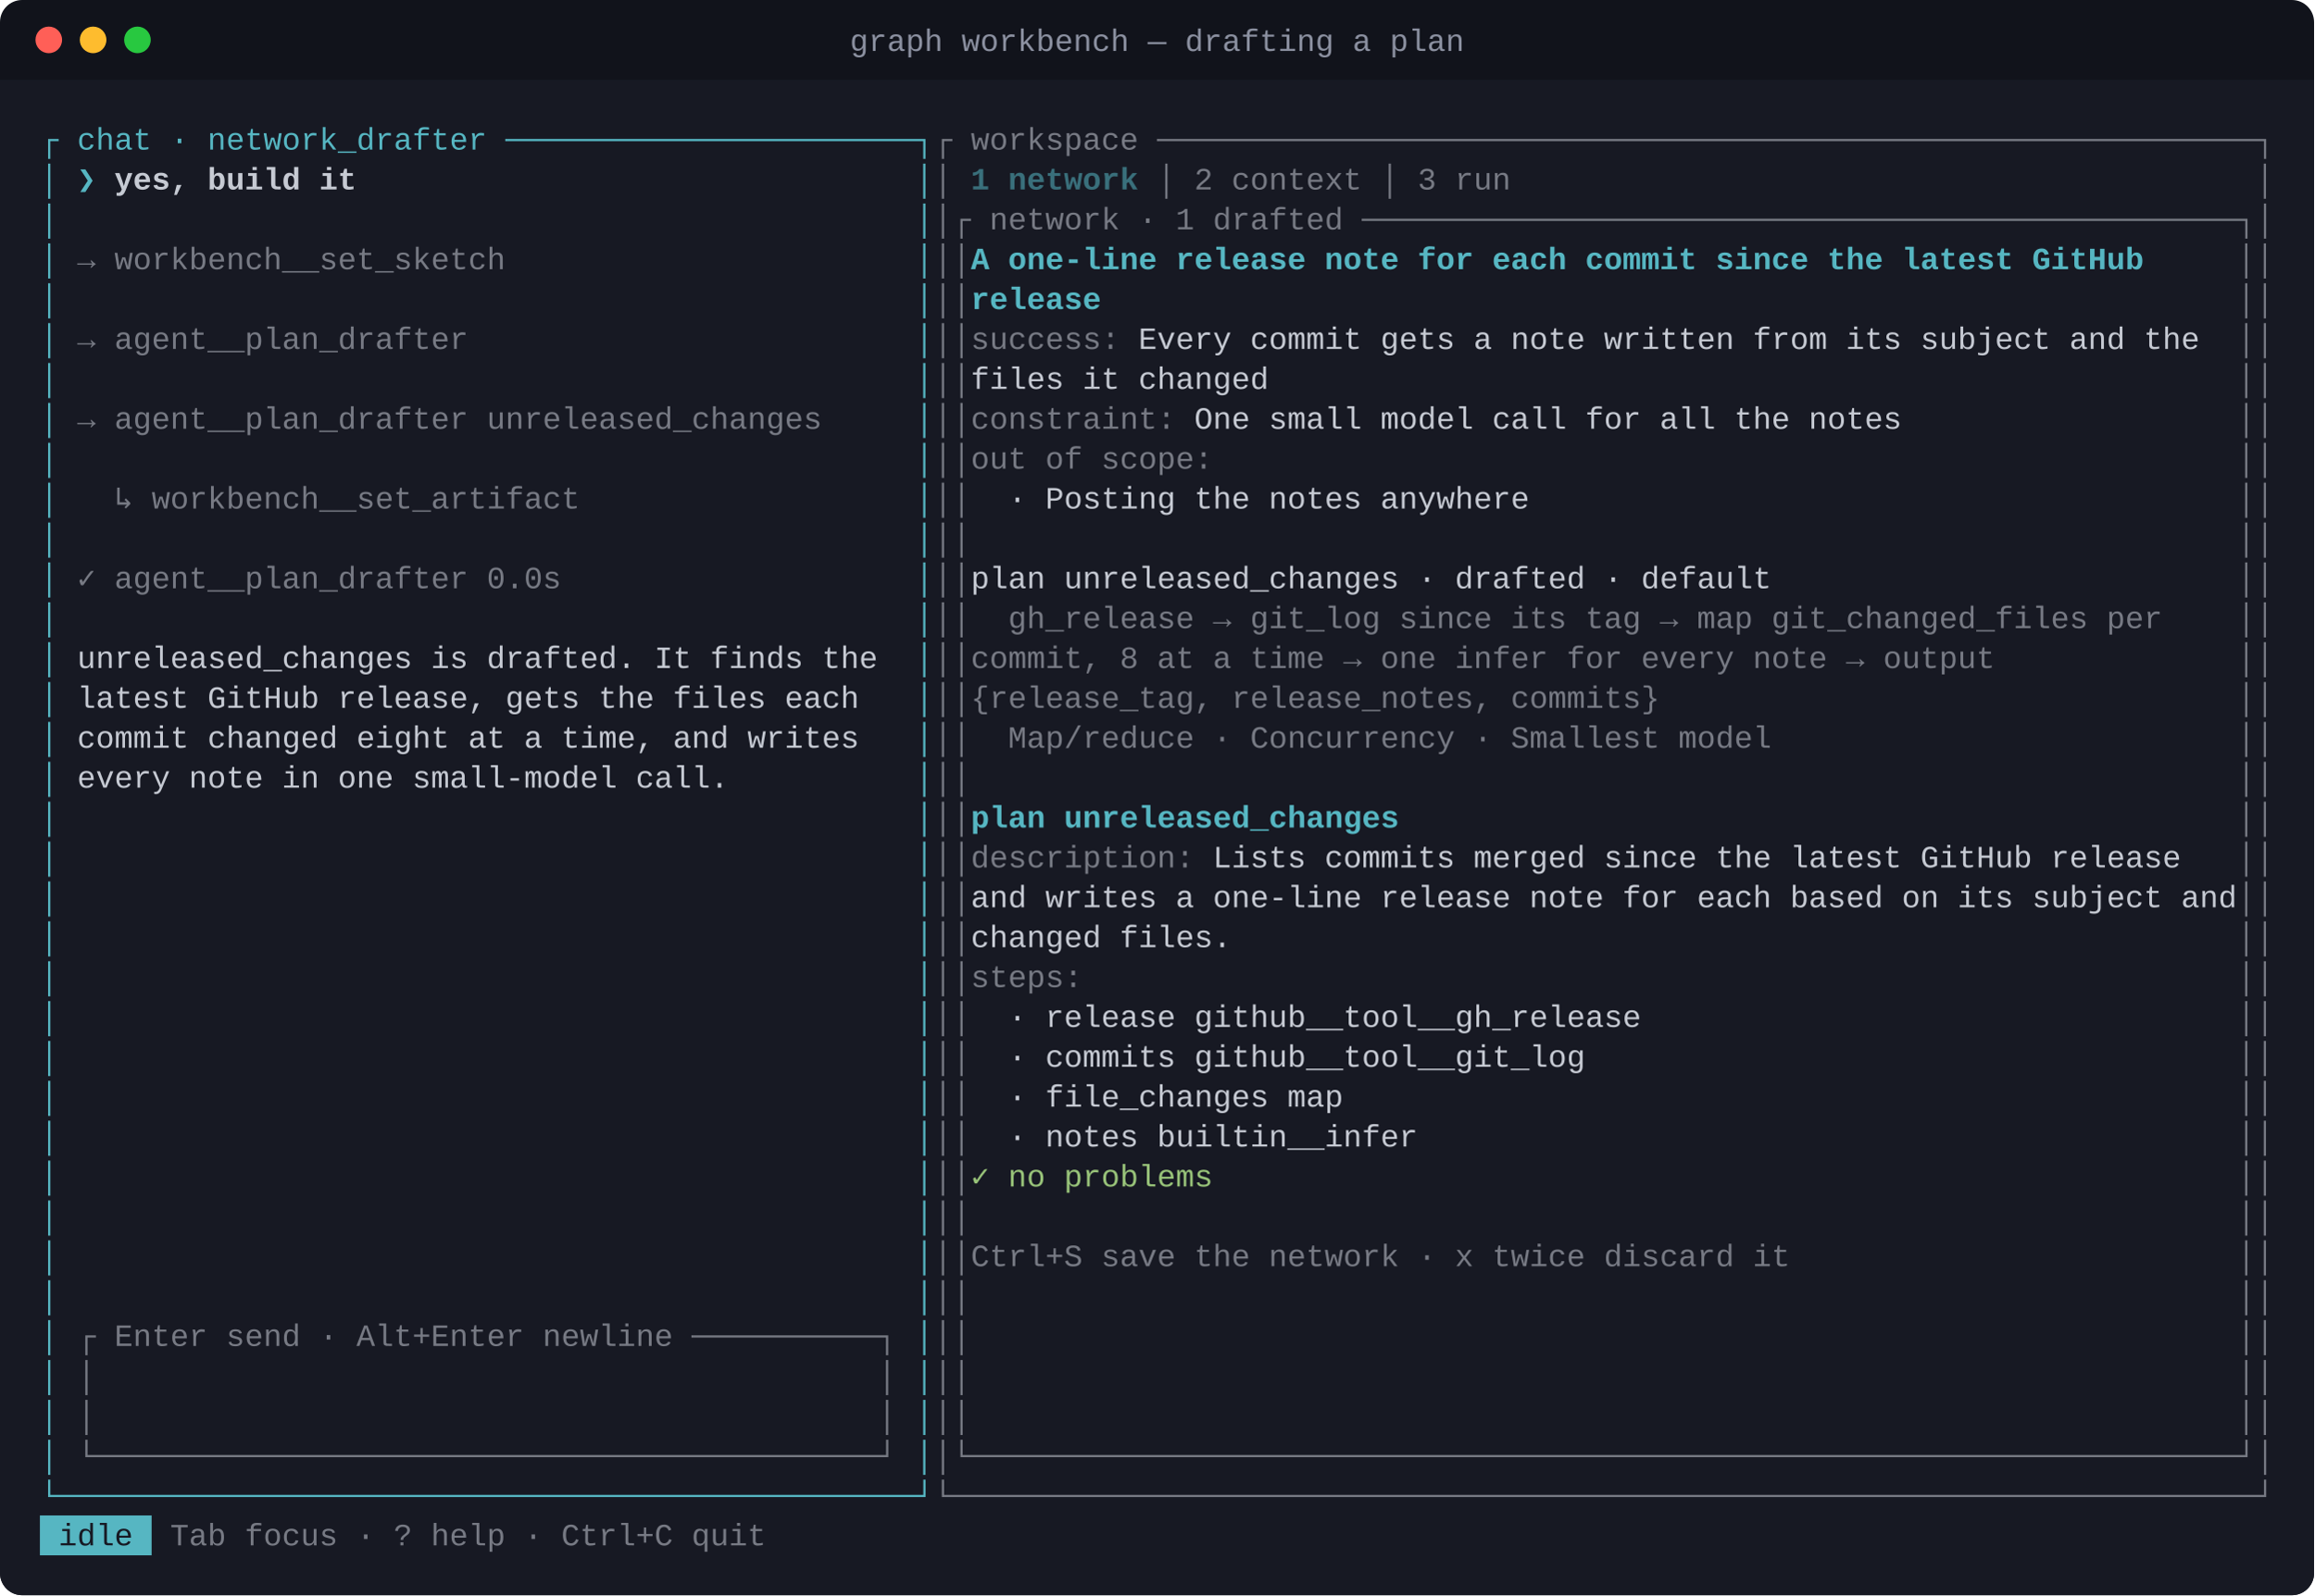
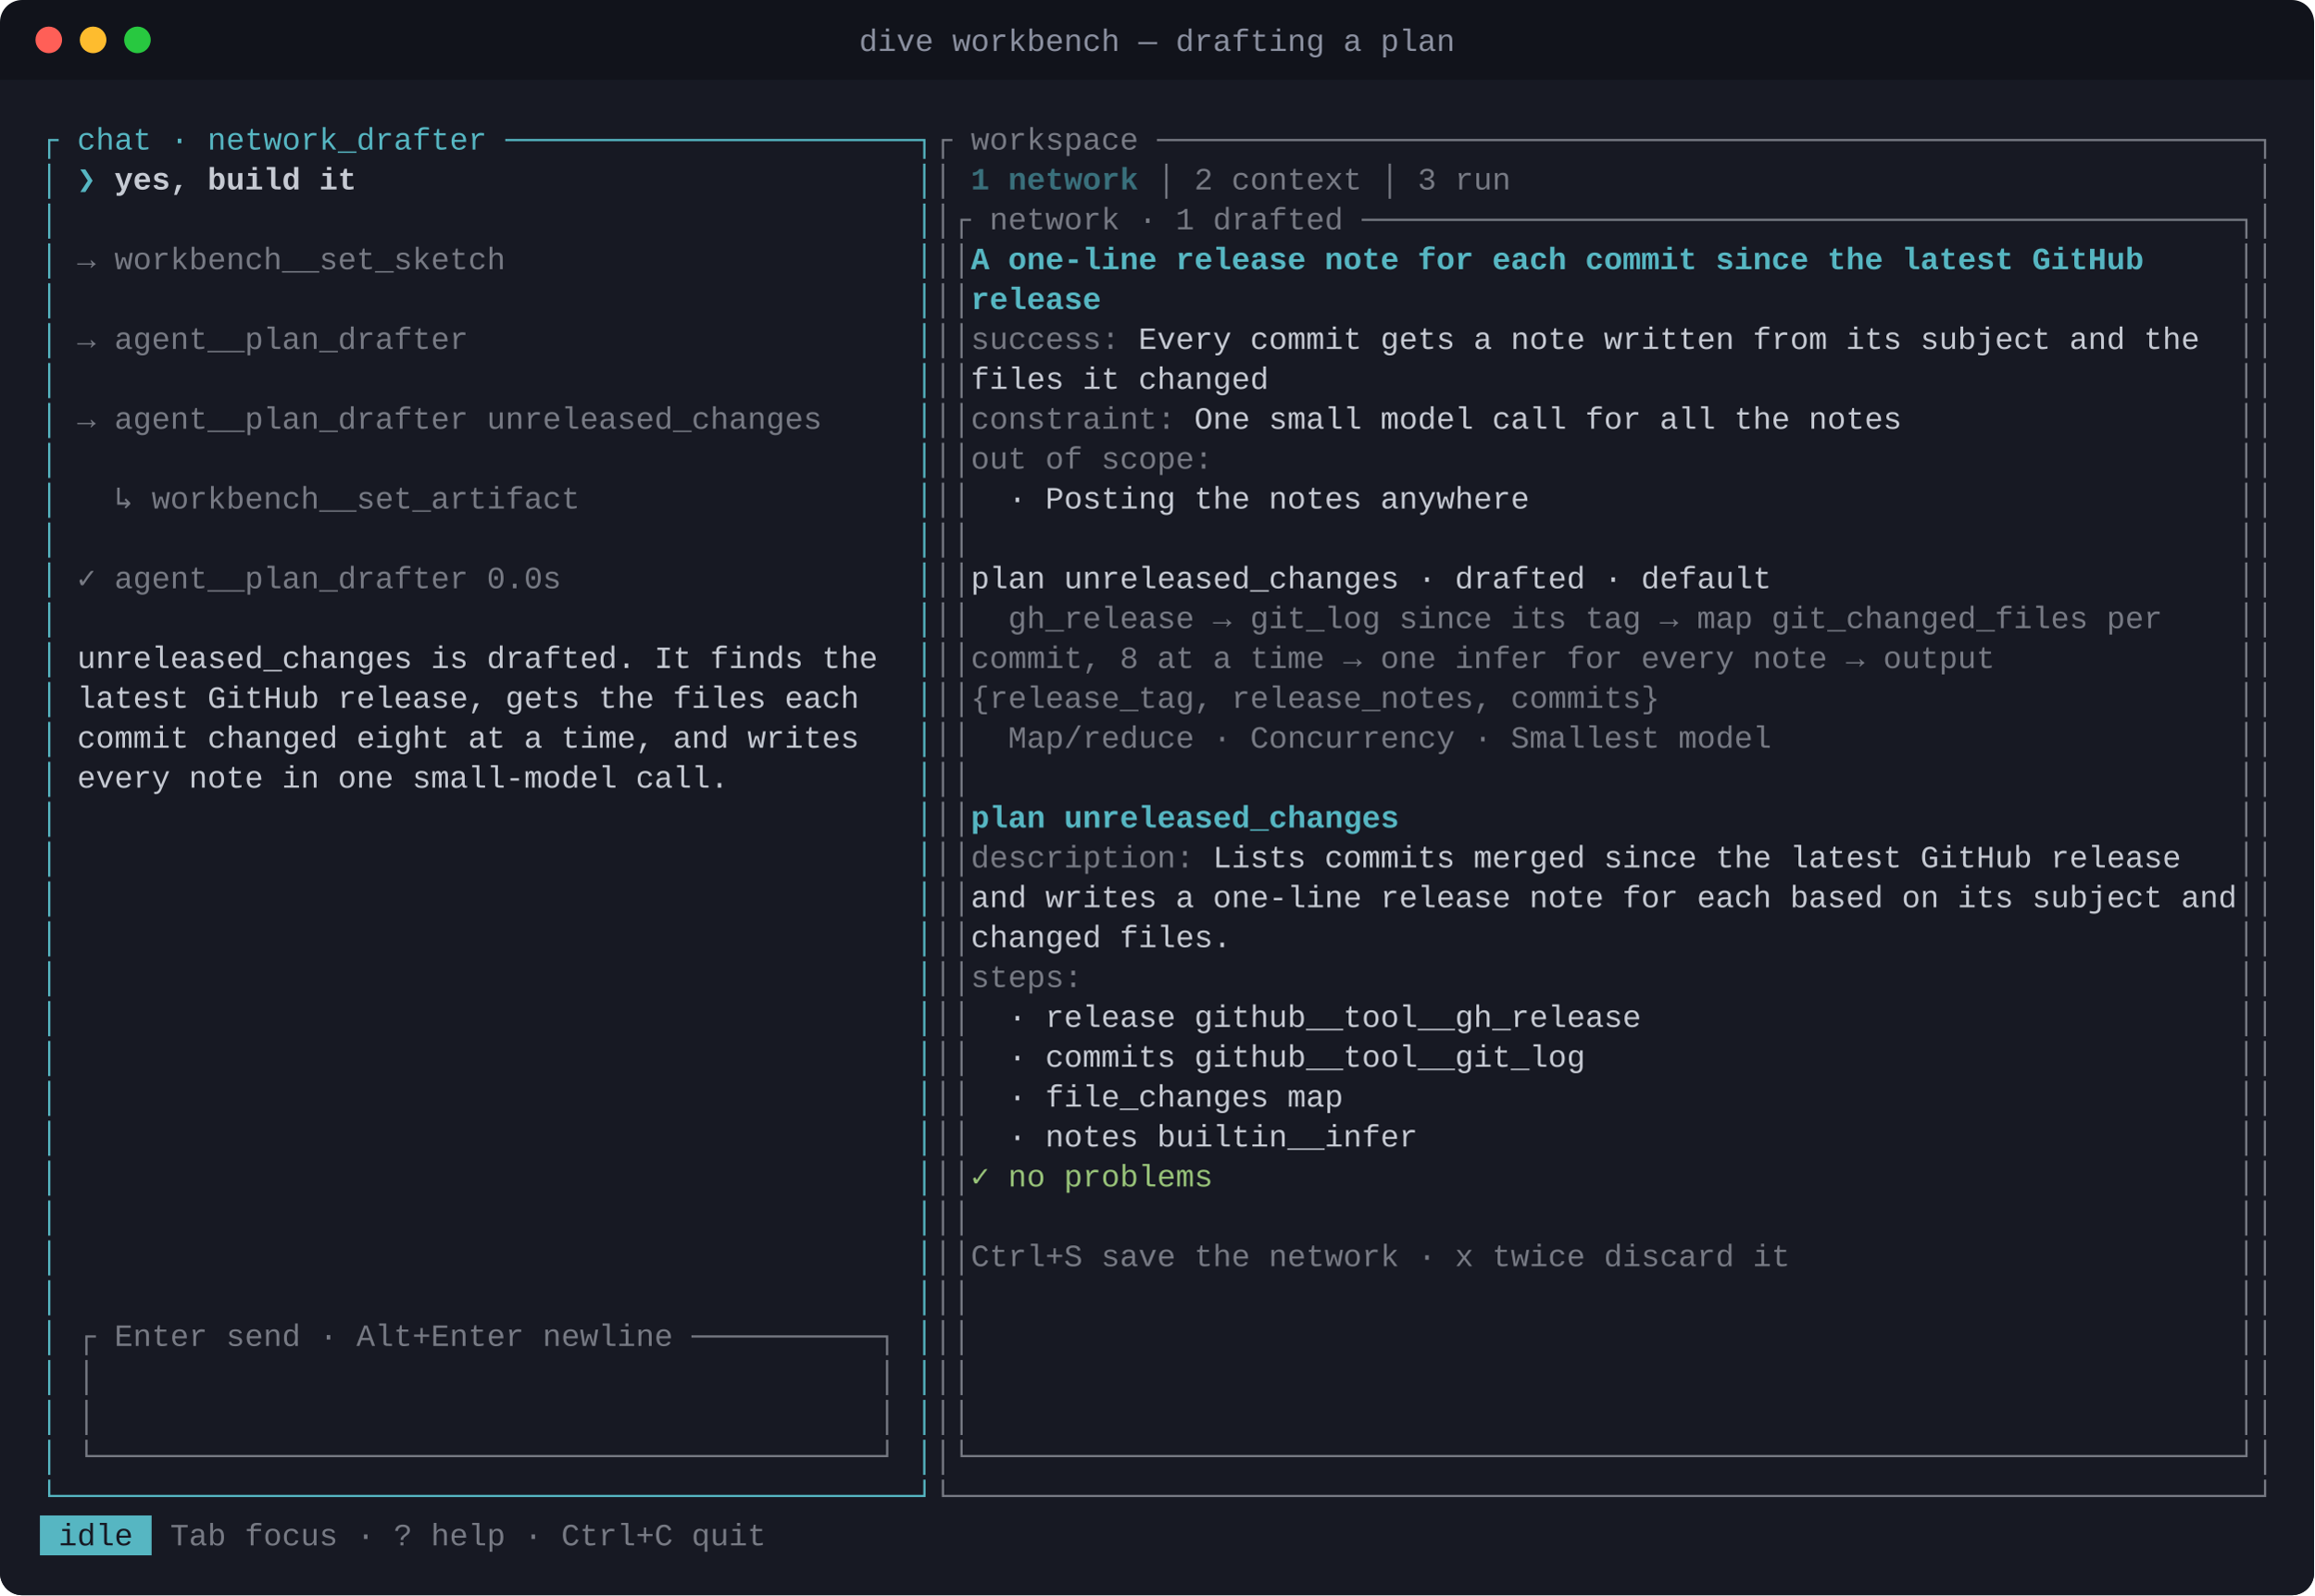
<svg xmlns="http://www.w3.org/2000/svg" width="1044" height="720" viewBox="0 0 1044 720" xml:space="preserve" font-family="ui-monospace, SFMono-Regular, Menlo, Consolas, 'Liberation Mono', monospace" font-size="14px">
  <rect width="1044" height="720" rx="10" fill="#11131b" />
  <rect y="36" width="1044" height="674" fill="#171923" />
  <rect y="700" width="1044" height="20" rx="10" fill="#171923" />
  <circle cx="22" cy="18" r="6" fill="#ff5f57" />
  <circle cx="42" cy="18" r="6" fill="#febc2e" />
  <circle cx="62" cy="18" r="6" fill="#28c840" />
-   <text x="522" y="23" fill="#8b90a0" text-anchor="middle">graph workbench — drafting a plan</text>
+   <text x="522" y="23" fill="#8b90a0" text-anchor="middle">dive workbench — drafting a plan</text>
  <rect x="18.0" y="684.0" width="50.4" height="18" fill="#56b6c2" />
  <text x="18.0" y="67.5" textLength="8.4" lengthAdjust="spacingAndGlyphs" fill="#56b6c2">┌</text>
  <text x="34.8" y="67.5" textLength="33.6" lengthAdjust="spacingAndGlyphs" fill="#56b6c2">chat</text>
  <text x="76.8" y="67.5" textLength="8.4" lengthAdjust="spacingAndGlyphs" fill="#56b6c2">·</text>
  <text x="93.6" y="67.5" textLength="126.0" lengthAdjust="spacingAndGlyphs" fill="#56b6c2">network_drafter</text>
  <text x="228.0" y="67.5" textLength="193.2" lengthAdjust="spacingAndGlyphs" fill="#56b6c2">──────────────────────┐</text>
  <text x="421.2" y="67.5" textLength="8.4" lengthAdjust="spacingAndGlyphs" fill="#c6cad3" opacity="0.55">┌</text>
  <text x="438.0" y="67.5" textLength="75.6" lengthAdjust="spacingAndGlyphs" fill="#c6cad3" opacity="0.55">workspace</text>
  <text x="522.0" y="67.5" textLength="504.0" lengthAdjust="spacingAndGlyphs" fill="#c6cad3" opacity="0.55">───────────────────────────────────────────────────────────┐</text>
  <text x="18.0" y="85.5" textLength="8.4" lengthAdjust="spacingAndGlyphs" fill="#56b6c2">│</text>
  <text x="34.8" y="85.5" textLength="8.4" lengthAdjust="spacingAndGlyphs" fill="#56b6c2">❯</text>
  <text x="51.6" y="85.5" textLength="33.6" lengthAdjust="spacingAndGlyphs" fill="#c6cad3" font-weight="600">yes,</text>
  <text x="93.6" y="85.5" textLength="42.0" lengthAdjust="spacingAndGlyphs" fill="#c6cad3" font-weight="600">build</text>
  <text x="144.0" y="85.5" textLength="16.8" lengthAdjust="spacingAndGlyphs" fill="#c6cad3" font-weight="600">it</text>
  <text x="412.8" y="85.5" textLength="8.4" lengthAdjust="spacingAndGlyphs" fill="#56b6c2">│</text>
  <text x="421.2" y="85.5" textLength="8.4" lengthAdjust="spacingAndGlyphs" fill="#c6cad3" opacity="0.55">│</text>
  <text x="438.0" y="85.5" textLength="8.4" lengthAdjust="spacingAndGlyphs" fill="#56b6c2" font-weight="600" opacity="0.55">1</text>
  <text x="454.8" y="85.5" textLength="58.8" lengthAdjust="spacingAndGlyphs" fill="#56b6c2" font-weight="600" opacity="0.55">network</text>
  <text x="522.0" y="85.5" textLength="8.4" lengthAdjust="spacingAndGlyphs" fill="#c6cad3" opacity="0.55">│</text>
  <text x="538.8" y="85.5" textLength="8.4" lengthAdjust="spacingAndGlyphs" fill="#c6cad3" opacity="0.55">2</text>
  <text x="555.6" y="85.5" textLength="58.8" lengthAdjust="spacingAndGlyphs" fill="#c6cad3" opacity="0.55">context</text>
  <text x="622.8" y="85.5" textLength="8.4" lengthAdjust="spacingAndGlyphs" fill="#c6cad3" opacity="0.55">│</text>
  <text x="639.6" y="85.5" textLength="8.4" lengthAdjust="spacingAndGlyphs" fill="#c6cad3" opacity="0.55">3</text>
  <text x="656.4" y="85.5" textLength="25.2" lengthAdjust="spacingAndGlyphs" fill="#c6cad3" opacity="0.55">run</text>
  <text x="1017.6" y="85.5" textLength="8.4" lengthAdjust="spacingAndGlyphs" fill="#c6cad3" opacity="0.55">│</text>
  <text x="18.0" y="103.5" textLength="8.4" lengthAdjust="spacingAndGlyphs" fill="#56b6c2">│</text>
  <text x="412.8" y="103.5" textLength="8.4" lengthAdjust="spacingAndGlyphs" fill="#56b6c2">│</text>
  <text x="421.2" y="103.5" textLength="16.8" lengthAdjust="spacingAndGlyphs" fill="#c6cad3" opacity="0.55">│┌</text>
  <text x="446.4" y="103.5" textLength="58.8" lengthAdjust="spacingAndGlyphs" fill="#c6cad3" opacity="0.55">network</text>
  <text x="513.6" y="103.5" textLength="8.4" lengthAdjust="spacingAndGlyphs" fill="#c6cad3" opacity="0.55">·</text>
  <text x="530.4" y="103.5" textLength="8.4" lengthAdjust="spacingAndGlyphs" fill="#c6cad3" opacity="0.55">1</text>
  <text x="547.2" y="103.5" textLength="58.8" lengthAdjust="spacingAndGlyphs" fill="#c6cad3" opacity="0.55">drafted</text>
  <text x="614.4" y="103.5" textLength="411.6" lengthAdjust="spacingAndGlyphs" fill="#c6cad3" opacity="0.55">───────────────────────────────────────────────┐│</text>
  <text x="18.0" y="121.5" textLength="8.4" lengthAdjust="spacingAndGlyphs" fill="#56b6c2">│</text>
  <text x="34.8" y="121.5" textLength="8.4" lengthAdjust="spacingAndGlyphs" fill="#c6cad3" opacity="0.55">→</text>
  <text x="51.6" y="121.5" textLength="176.4" lengthAdjust="spacingAndGlyphs" fill="#c6cad3" opacity="0.55">workbench__set_sketch</text>
  <text x="412.8" y="121.5" textLength="8.4" lengthAdjust="spacingAndGlyphs" fill="#56b6c2">│</text>
  <text x="421.2" y="121.5" textLength="16.8" lengthAdjust="spacingAndGlyphs" fill="#c6cad3" opacity="0.55">││</text>
  <text x="438.0" y="121.5" textLength="8.4" lengthAdjust="spacingAndGlyphs" fill="#56b6c2" font-weight="600">A</text>
  <text x="454.8" y="121.5" textLength="67.2" lengthAdjust="spacingAndGlyphs" fill="#56b6c2" font-weight="600">one-line</text>
  <text x="530.4" y="121.5" textLength="58.8" lengthAdjust="spacingAndGlyphs" fill="#56b6c2" font-weight="600">release</text>
  <text x="597.6" y="121.5" textLength="33.6" lengthAdjust="spacingAndGlyphs" fill="#56b6c2" font-weight="600">note</text>
  <text x="639.6" y="121.5" textLength="25.2" lengthAdjust="spacingAndGlyphs" fill="#56b6c2" font-weight="600">for</text>
  <text x="673.2" y="121.5" textLength="33.6" lengthAdjust="spacingAndGlyphs" fill="#56b6c2" font-weight="600">each</text>
  <text x="715.2" y="121.5" textLength="50.4" lengthAdjust="spacingAndGlyphs" fill="#56b6c2" font-weight="600">commit</text>
  <text x="774.0" y="121.5" textLength="42.0" lengthAdjust="spacingAndGlyphs" fill="#56b6c2" font-weight="600">since</text>
  <text x="824.4" y="121.5" textLength="25.2" lengthAdjust="spacingAndGlyphs" fill="#56b6c2" font-weight="600">the</text>
  <text x="858.0" y="121.5" textLength="50.4" lengthAdjust="spacingAndGlyphs" fill="#56b6c2" font-weight="600">latest</text>
  <text x="916.8" y="121.5" textLength="50.4" lengthAdjust="spacingAndGlyphs" fill="#56b6c2" font-weight="600">GitHub</text>
  <text x="1009.2" y="121.5" textLength="16.8" lengthAdjust="spacingAndGlyphs" fill="#c6cad3" opacity="0.55">││</text>
  <text x="18.0" y="139.5" textLength="8.4" lengthAdjust="spacingAndGlyphs" fill="#56b6c2">│</text>
  <text x="412.8" y="139.5" textLength="8.4" lengthAdjust="spacingAndGlyphs" fill="#56b6c2">│</text>
  <text x="421.2" y="139.5" textLength="16.8" lengthAdjust="spacingAndGlyphs" fill="#c6cad3" opacity="0.55">││</text>
  <text x="438.0" y="139.5" textLength="58.8" lengthAdjust="spacingAndGlyphs" fill="#56b6c2" font-weight="600">release</text>
  <text x="1009.2" y="139.5" textLength="16.8" lengthAdjust="spacingAndGlyphs" fill="#c6cad3" opacity="0.55">││</text>
  <text x="18.0" y="157.5" textLength="8.4" lengthAdjust="spacingAndGlyphs" fill="#56b6c2">│</text>
  <text x="34.8" y="157.5" textLength="8.4" lengthAdjust="spacingAndGlyphs" fill="#c6cad3" opacity="0.55">→</text>
  <text x="51.6" y="157.5" textLength="159.6" lengthAdjust="spacingAndGlyphs" fill="#c6cad3" opacity="0.55">agent__plan_drafter</text>
  <text x="412.8" y="157.5" textLength="8.4" lengthAdjust="spacingAndGlyphs" fill="#56b6c2">│</text>
  <text x="421.2" y="157.5" textLength="84.0" lengthAdjust="spacingAndGlyphs" fill="#c6cad3" opacity="0.55">││success:</text>
  <text x="513.6" y="157.5" textLength="42.0" lengthAdjust="spacingAndGlyphs" fill="#c6cad3">Every</text>
  <text x="564.0" y="157.5" textLength="50.4" lengthAdjust="spacingAndGlyphs" fill="#c6cad3">commit</text>
  <text x="622.8" y="157.5" textLength="33.6" lengthAdjust="spacingAndGlyphs" fill="#c6cad3">gets</text>
  <text x="664.8" y="157.5" textLength="8.4" lengthAdjust="spacingAndGlyphs" fill="#c6cad3">a</text>
  <text x="681.6" y="157.5" textLength="33.6" lengthAdjust="spacingAndGlyphs" fill="#c6cad3">note</text>
  <text x="723.6" y="157.5" textLength="58.8" lengthAdjust="spacingAndGlyphs" fill="#c6cad3">written</text>
  <text x="790.8" y="157.5" textLength="33.6" lengthAdjust="spacingAndGlyphs" fill="#c6cad3">from</text>
  <text x="832.8" y="157.5" textLength="25.2" lengthAdjust="spacingAndGlyphs" fill="#c6cad3">its</text>
  <text x="866.4" y="157.5" textLength="58.8" lengthAdjust="spacingAndGlyphs" fill="#c6cad3">subject</text>
  <text x="933.6" y="157.5" textLength="25.2" lengthAdjust="spacingAndGlyphs" fill="#c6cad3">and</text>
  <text x="967.2" y="157.5" textLength="25.2" lengthAdjust="spacingAndGlyphs" fill="#c6cad3">the</text>
  <text x="1009.2" y="157.5" textLength="16.8" lengthAdjust="spacingAndGlyphs" fill="#c6cad3" opacity="0.55">││</text>
  <text x="18.0" y="175.5" textLength="8.4" lengthAdjust="spacingAndGlyphs" fill="#56b6c2">│</text>
  <text x="412.8" y="175.5" textLength="8.4" lengthAdjust="spacingAndGlyphs" fill="#56b6c2">│</text>
  <text x="421.2" y="175.5" textLength="16.8" lengthAdjust="spacingAndGlyphs" fill="#c6cad3" opacity="0.55">││</text>
  <text x="438.0" y="175.5" textLength="42.0" lengthAdjust="spacingAndGlyphs" fill="#c6cad3">files</text>
  <text x="488.4" y="175.5" textLength="16.8" lengthAdjust="spacingAndGlyphs" fill="#c6cad3">it</text>
  <text x="513.6" y="175.5" textLength="58.8" lengthAdjust="spacingAndGlyphs" fill="#c6cad3">changed</text>
  <text x="1009.2" y="175.5" textLength="16.8" lengthAdjust="spacingAndGlyphs" fill="#c6cad3" opacity="0.55">││</text>
  <text x="18.0" y="193.5" textLength="8.4" lengthAdjust="spacingAndGlyphs" fill="#56b6c2">│</text>
  <text x="34.8" y="193.5" textLength="8.4" lengthAdjust="spacingAndGlyphs" fill="#c6cad3" opacity="0.55">→</text>
  <text x="51.6" y="193.5" textLength="159.6" lengthAdjust="spacingAndGlyphs" fill="#c6cad3" opacity="0.55">agent__plan_drafter</text>
  <text x="219.6" y="193.5" textLength="151.2" lengthAdjust="spacingAndGlyphs" fill="#c6cad3" opacity="0.55">unreleased_changes</text>
  <text x="412.8" y="193.5" textLength="8.4" lengthAdjust="spacingAndGlyphs" fill="#56b6c2">│</text>
  <text x="421.2" y="193.5" textLength="109.2" lengthAdjust="spacingAndGlyphs" fill="#c6cad3" opacity="0.55">││constraint:</text>
  <text x="538.8" y="193.5" textLength="25.2" lengthAdjust="spacingAndGlyphs" fill="#c6cad3">One</text>
  <text x="572.4" y="193.5" textLength="42.0" lengthAdjust="spacingAndGlyphs" fill="#c6cad3">small</text>
  <text x="622.8" y="193.5" textLength="42.0" lengthAdjust="spacingAndGlyphs" fill="#c6cad3">model</text>
  <text x="673.2" y="193.5" textLength="33.6" lengthAdjust="spacingAndGlyphs" fill="#c6cad3">call</text>
  <text x="715.2" y="193.5" textLength="25.2" lengthAdjust="spacingAndGlyphs" fill="#c6cad3">for</text>
  <text x="748.8" y="193.5" textLength="25.2" lengthAdjust="spacingAndGlyphs" fill="#c6cad3">all</text>
  <text x="782.4" y="193.5" textLength="25.2" lengthAdjust="spacingAndGlyphs" fill="#c6cad3">the</text>
  <text x="816.0" y="193.5" textLength="42.0" lengthAdjust="spacingAndGlyphs" fill="#c6cad3">notes</text>
  <text x="1009.2" y="193.5" textLength="16.8" lengthAdjust="spacingAndGlyphs" fill="#c6cad3" opacity="0.55">││</text>
  <text x="18.0" y="211.5" textLength="8.4" lengthAdjust="spacingAndGlyphs" fill="#56b6c2">│</text>
  <text x="412.8" y="211.5" textLength="8.4" lengthAdjust="spacingAndGlyphs" fill="#56b6c2">│</text>
  <text x="421.2" y="211.5" textLength="42.0" lengthAdjust="spacingAndGlyphs" fill="#c6cad3" opacity="0.55">││out</text>
  <text x="471.6" y="211.5" textLength="16.8" lengthAdjust="spacingAndGlyphs" fill="#c6cad3" opacity="0.55">of</text>
  <text x="496.8" y="211.5" textLength="50.4" lengthAdjust="spacingAndGlyphs" fill="#c6cad3" opacity="0.55">scope:</text>
  <text x="1009.2" y="211.5" textLength="16.8" lengthAdjust="spacingAndGlyphs" fill="#c6cad3" opacity="0.55">││</text>
  <text x="18.0" y="229.5" textLength="8.4" lengthAdjust="spacingAndGlyphs" fill="#56b6c2">│</text>
  <text x="51.6" y="229.5" textLength="8.4" lengthAdjust="spacingAndGlyphs" fill="#c6cad3" opacity="0.55">↳</text>
  <text x="68.4" y="229.5" textLength="193.2" lengthAdjust="spacingAndGlyphs" fill="#c6cad3" opacity="0.55">workbench__set_artifact</text>
  <text x="412.8" y="229.5" textLength="8.4" lengthAdjust="spacingAndGlyphs" fill="#56b6c2">│</text>
  <text x="421.2" y="229.5" textLength="16.8" lengthAdjust="spacingAndGlyphs" fill="#c6cad3" opacity="0.55">││</text>
  <text x="454.8" y="229.5" textLength="8.4" lengthAdjust="spacingAndGlyphs" fill="#c6cad3">·</text>
  <text x="471.6" y="229.5" textLength="58.8" lengthAdjust="spacingAndGlyphs" fill="#c6cad3">Posting</text>
  <text x="538.8" y="229.5" textLength="25.2" lengthAdjust="spacingAndGlyphs" fill="#c6cad3">the</text>
  <text x="572.4" y="229.5" textLength="42.0" lengthAdjust="spacingAndGlyphs" fill="#c6cad3">notes</text>
  <text x="622.8" y="229.5" textLength="67.2" lengthAdjust="spacingAndGlyphs" fill="#c6cad3">anywhere</text>
  <text x="1009.2" y="229.5" textLength="16.8" lengthAdjust="spacingAndGlyphs" fill="#c6cad3" opacity="0.55">││</text>
  <text x="18.0" y="247.5" textLength="8.4" lengthAdjust="spacingAndGlyphs" fill="#56b6c2">│</text>
  <text x="412.8" y="247.5" textLength="8.4" lengthAdjust="spacingAndGlyphs" fill="#56b6c2">│</text>
  <text x="421.2" y="247.5" textLength="16.8" lengthAdjust="spacingAndGlyphs" fill="#c6cad3" opacity="0.55">││</text>
  <text x="1009.2" y="247.5" textLength="16.8" lengthAdjust="spacingAndGlyphs" fill="#c6cad3" opacity="0.55">││</text>
  <text x="18.0" y="265.5" textLength="8.4" lengthAdjust="spacingAndGlyphs" fill="#56b6c2">│</text>
  <text x="34.8" y="265.5" textLength="8.4" lengthAdjust="spacingAndGlyphs" fill="#c6cad3" opacity="0.55">✓</text>
  <text x="51.6" y="265.5" textLength="159.6" lengthAdjust="spacingAndGlyphs" fill="#c6cad3" opacity="0.55">agent__plan_drafter</text>
  <text x="219.6" y="265.5" textLength="33.6" lengthAdjust="spacingAndGlyphs" fill="#c6cad3" opacity="0.55">0.0s</text>
  <text x="412.8" y="265.5" textLength="8.4" lengthAdjust="spacingAndGlyphs" fill="#56b6c2">│</text>
  <text x="421.2" y="265.5" textLength="16.8" lengthAdjust="spacingAndGlyphs" fill="#c6cad3" opacity="0.55">││</text>
  <text x="438.0" y="265.5" textLength="33.6" lengthAdjust="spacingAndGlyphs" fill="#c6cad3">plan</text>
  <text x="480.0" y="265.5" textLength="151.2" lengthAdjust="spacingAndGlyphs" fill="#c6cad3">unreleased_changes</text>
  <text x="639.6" y="265.5" textLength="8.4" lengthAdjust="spacingAndGlyphs" fill="#c6cad3">·</text>
  <text x="656.4" y="265.5" textLength="58.8" lengthAdjust="spacingAndGlyphs" fill="#c6cad3">drafted</text>
  <text x="723.6" y="265.5" textLength="8.4" lengthAdjust="spacingAndGlyphs" fill="#c6cad3">·</text>
  <text x="740.4" y="265.5" textLength="58.8" lengthAdjust="spacingAndGlyphs" fill="#c6cad3">default</text>
  <text x="1009.2" y="265.5" textLength="16.8" lengthAdjust="spacingAndGlyphs" fill="#c6cad3" opacity="0.55">││</text>
  <text x="18.0" y="283.5" textLength="8.4" lengthAdjust="spacingAndGlyphs" fill="#56b6c2">│</text>
  <text x="412.8" y="283.5" textLength="8.4" lengthAdjust="spacingAndGlyphs" fill="#56b6c2">│</text>
  <text x="421.2" y="283.5" textLength="16.8" lengthAdjust="spacingAndGlyphs" fill="#c6cad3" opacity="0.55">││</text>
  <text x="454.8" y="283.5" textLength="84.0" lengthAdjust="spacingAndGlyphs" fill="#c6cad3" opacity="0.55">gh_release</text>
  <text x="547.2" y="283.5" textLength="8.4" lengthAdjust="spacingAndGlyphs" fill="#c6cad3" opacity="0.55">→</text>
  <text x="564.0" y="283.5" textLength="58.8" lengthAdjust="spacingAndGlyphs" fill="#c6cad3" opacity="0.55">git_log</text>
  <text x="631.2" y="283.5" textLength="42.0" lengthAdjust="spacingAndGlyphs" fill="#c6cad3" opacity="0.55">since</text>
  <text x="681.6" y="283.5" textLength="25.2" lengthAdjust="spacingAndGlyphs" fill="#c6cad3" opacity="0.55">its</text>
  <text x="715.2" y="283.5" textLength="25.2" lengthAdjust="spacingAndGlyphs" fill="#c6cad3" opacity="0.55">tag</text>
  <text x="748.8" y="283.5" textLength="8.4" lengthAdjust="spacingAndGlyphs" fill="#c6cad3" opacity="0.55">→</text>
  <text x="765.6" y="283.5" textLength="25.2" lengthAdjust="spacingAndGlyphs" fill="#c6cad3" opacity="0.55">map</text>
  <text x="799.2" y="283.5" textLength="142.8" lengthAdjust="spacingAndGlyphs" fill="#c6cad3" opacity="0.55">git_changed_files</text>
  <text x="950.4" y="283.5" textLength="25.2" lengthAdjust="spacingAndGlyphs" fill="#c6cad3" opacity="0.55">per</text>
  <text x="1009.2" y="283.5" textLength="16.8" lengthAdjust="spacingAndGlyphs" fill="#c6cad3" opacity="0.55">││</text>
  <text x="18.0" y="301.5" textLength="8.4" lengthAdjust="spacingAndGlyphs" fill="#56b6c2">│</text>
  <text x="34.8" y="301.5" textLength="151.2" lengthAdjust="spacingAndGlyphs" fill="#c6cad3">unreleased_changes</text>
  <text x="194.4" y="301.5" textLength="16.8" lengthAdjust="spacingAndGlyphs" fill="#c6cad3">is</text>
  <text x="219.6" y="301.5" textLength="67.2" lengthAdjust="spacingAndGlyphs" fill="#c6cad3">drafted.</text>
  <text x="295.2" y="301.5" textLength="16.8" lengthAdjust="spacingAndGlyphs" fill="#c6cad3">It</text>
  <text x="320.4" y="301.5" textLength="42.0" lengthAdjust="spacingAndGlyphs" fill="#c6cad3">finds</text>
  <text x="370.8" y="301.5" textLength="25.2" lengthAdjust="spacingAndGlyphs" fill="#c6cad3">the</text>
  <text x="412.8" y="301.5" textLength="8.4" lengthAdjust="spacingAndGlyphs" fill="#56b6c2">│</text>
  <text x="421.2" y="301.5" textLength="75.6" lengthAdjust="spacingAndGlyphs" fill="#c6cad3" opacity="0.55">││commit,</text>
  <text x="505.2" y="301.5" textLength="8.4" lengthAdjust="spacingAndGlyphs" fill="#c6cad3" opacity="0.55">8</text>
  <text x="522.0" y="301.5" textLength="16.8" lengthAdjust="spacingAndGlyphs" fill="#c6cad3" opacity="0.55">at</text>
  <text x="547.2" y="301.5" textLength="8.4" lengthAdjust="spacingAndGlyphs" fill="#c6cad3" opacity="0.55">a</text>
  <text x="564.0" y="301.5" textLength="33.6" lengthAdjust="spacingAndGlyphs" fill="#c6cad3" opacity="0.55">time</text>
  <text x="606.0" y="301.5" textLength="8.4" lengthAdjust="spacingAndGlyphs" fill="#c6cad3" opacity="0.55">→</text>
  <text x="622.8" y="301.5" textLength="25.2" lengthAdjust="spacingAndGlyphs" fill="#c6cad3" opacity="0.55">one</text>
  <text x="656.4" y="301.5" textLength="42.0" lengthAdjust="spacingAndGlyphs" fill="#c6cad3" opacity="0.55">infer</text>
  <text x="706.8" y="301.5" textLength="25.2" lengthAdjust="spacingAndGlyphs" fill="#c6cad3" opacity="0.55">for</text>
  <text x="740.4" y="301.5" textLength="42.0" lengthAdjust="spacingAndGlyphs" fill="#c6cad3" opacity="0.55">every</text>
  <text x="790.8" y="301.5" textLength="33.6" lengthAdjust="spacingAndGlyphs" fill="#c6cad3" opacity="0.55">note</text>
  <text x="832.8" y="301.5" textLength="8.4" lengthAdjust="spacingAndGlyphs" fill="#c6cad3" opacity="0.55">→</text>
  <text x="849.6" y="301.5" textLength="50.4" lengthAdjust="spacingAndGlyphs" fill="#c6cad3" opacity="0.55">output</text>
  <text x="1009.2" y="301.5" textLength="16.8" lengthAdjust="spacingAndGlyphs" fill="#c6cad3" opacity="0.55">││</text>
  <text x="18.0" y="319.5" textLength="8.4" lengthAdjust="spacingAndGlyphs" fill="#56b6c2">│</text>
  <text x="34.8" y="319.5" textLength="50.4" lengthAdjust="spacingAndGlyphs" fill="#c6cad3">latest</text>
  <text x="93.6" y="319.5" textLength="50.4" lengthAdjust="spacingAndGlyphs" fill="#c6cad3">GitHub</text>
  <text x="152.4" y="319.5" textLength="67.2" lengthAdjust="spacingAndGlyphs" fill="#c6cad3">release,</text>
  <text x="228.0" y="319.5" textLength="33.6" lengthAdjust="spacingAndGlyphs" fill="#c6cad3">gets</text>
  <text x="270.0" y="319.5" textLength="25.2" lengthAdjust="spacingAndGlyphs" fill="#c6cad3">the</text>
  <text x="303.6" y="319.5" textLength="42.0" lengthAdjust="spacingAndGlyphs" fill="#c6cad3">files</text>
  <text x="354.0" y="319.5" textLength="33.6" lengthAdjust="spacingAndGlyphs" fill="#c6cad3">each</text>
  <text x="412.8" y="319.5" textLength="8.4" lengthAdjust="spacingAndGlyphs" fill="#56b6c2">│</text>
  <text x="421.2" y="319.5" textLength="126.0" lengthAdjust="spacingAndGlyphs" fill="#c6cad3" opacity="0.55">││{release_tag,</text>
  <text x="555.6" y="319.5" textLength="117.6" lengthAdjust="spacingAndGlyphs" fill="#c6cad3" opacity="0.55">release_notes,</text>
  <text x="681.6" y="319.5" textLength="67.2" lengthAdjust="spacingAndGlyphs" fill="#c6cad3" opacity="0.55">commits}</text>
  <text x="1009.2" y="319.5" textLength="16.8" lengthAdjust="spacingAndGlyphs" fill="#c6cad3" opacity="0.55">││</text>
  <text x="18.0" y="337.5" textLength="8.4" lengthAdjust="spacingAndGlyphs" fill="#56b6c2">│</text>
  <text x="34.8" y="337.5" textLength="50.4" lengthAdjust="spacingAndGlyphs" fill="#c6cad3">commit</text>
  <text x="93.6" y="337.5" textLength="58.8" lengthAdjust="spacingAndGlyphs" fill="#c6cad3">changed</text>
  <text x="160.8" y="337.5" textLength="42.0" lengthAdjust="spacingAndGlyphs" fill="#c6cad3">eight</text>
  <text x="211.2" y="337.5" textLength="16.8" lengthAdjust="spacingAndGlyphs" fill="#c6cad3">at</text>
  <text x="236.4" y="337.5" textLength="8.4" lengthAdjust="spacingAndGlyphs" fill="#c6cad3">a</text>
  <text x="253.2" y="337.5" textLength="42.0" lengthAdjust="spacingAndGlyphs" fill="#c6cad3">time,</text>
  <text x="303.6" y="337.5" textLength="25.2" lengthAdjust="spacingAndGlyphs" fill="#c6cad3">and</text>
  <text x="337.2" y="337.5" textLength="50.4" lengthAdjust="spacingAndGlyphs" fill="#c6cad3">writes</text>
  <text x="412.8" y="337.5" textLength="8.4" lengthAdjust="spacingAndGlyphs" fill="#56b6c2">│</text>
  <text x="421.2" y="337.5" textLength="16.8" lengthAdjust="spacingAndGlyphs" fill="#c6cad3" opacity="0.55">││</text>
  <text x="454.8" y="337.5" textLength="84.0" lengthAdjust="spacingAndGlyphs" fill="#c6cad3" opacity="0.55">Map/reduce</text>
  <text x="547.2" y="337.5" textLength="8.4" lengthAdjust="spacingAndGlyphs" fill="#c6cad3" opacity="0.55">·</text>
  <text x="564.0" y="337.5" textLength="92.4" lengthAdjust="spacingAndGlyphs" fill="#c6cad3" opacity="0.55">Concurrency</text>
  <text x="664.8" y="337.5" textLength="8.4" lengthAdjust="spacingAndGlyphs" fill="#c6cad3" opacity="0.55">·</text>
  <text x="681.6" y="337.5" textLength="67.2" lengthAdjust="spacingAndGlyphs" fill="#c6cad3" opacity="0.55">Smallest</text>
  <text x="757.2" y="337.5" textLength="42.0" lengthAdjust="spacingAndGlyphs" fill="#c6cad3" opacity="0.55">model</text>
  <text x="1009.2" y="337.5" textLength="16.8" lengthAdjust="spacingAndGlyphs" fill="#c6cad3" opacity="0.55">││</text>
  <text x="18.0" y="355.5" textLength="8.4" lengthAdjust="spacingAndGlyphs" fill="#56b6c2">│</text>
  <text x="34.8" y="355.5" textLength="42.0" lengthAdjust="spacingAndGlyphs" fill="#c6cad3">every</text>
  <text x="85.2" y="355.5" textLength="33.6" lengthAdjust="spacingAndGlyphs" fill="#c6cad3">note</text>
  <text x="127.2" y="355.5" textLength="16.8" lengthAdjust="spacingAndGlyphs" fill="#c6cad3">in</text>
  <text x="152.4" y="355.5" textLength="25.2" lengthAdjust="spacingAndGlyphs" fill="#c6cad3">one</text>
  <text x="186.0" y="355.5" textLength="92.4" lengthAdjust="spacingAndGlyphs" fill="#c6cad3">small-model</text>
  <text x="286.8" y="355.5" textLength="42.0" lengthAdjust="spacingAndGlyphs" fill="#c6cad3">call.</text>
  <text x="412.8" y="355.5" textLength="8.4" lengthAdjust="spacingAndGlyphs" fill="#56b6c2">│</text>
  <text x="421.2" y="355.5" textLength="16.8" lengthAdjust="spacingAndGlyphs" fill="#c6cad3" opacity="0.55">││</text>
  <text x="1009.2" y="355.5" textLength="16.8" lengthAdjust="spacingAndGlyphs" fill="#c6cad3" opacity="0.55">││</text>
  <text x="18.0" y="373.5" textLength="8.4" lengthAdjust="spacingAndGlyphs" fill="#56b6c2">│</text>
  <text x="412.8" y="373.5" textLength="8.4" lengthAdjust="spacingAndGlyphs" fill="#56b6c2">│</text>
  <text x="421.2" y="373.5" textLength="16.8" lengthAdjust="spacingAndGlyphs" fill="#c6cad3" opacity="0.55">││</text>
  <text x="438.0" y="373.5" textLength="33.6" lengthAdjust="spacingAndGlyphs" fill="#56b6c2" font-weight="600">plan</text>
  <text x="480.0" y="373.5" textLength="151.2" lengthAdjust="spacingAndGlyphs" fill="#56b6c2" font-weight="600">unreleased_changes</text>
  <text x="1009.2" y="373.5" textLength="16.8" lengthAdjust="spacingAndGlyphs" fill="#c6cad3" opacity="0.55">││</text>
  <text x="18.0" y="391.5" textLength="8.4" lengthAdjust="spacingAndGlyphs" fill="#56b6c2">│</text>
  <text x="412.8" y="391.5" textLength="8.4" lengthAdjust="spacingAndGlyphs" fill="#56b6c2">│</text>
  <text x="421.2" y="391.5" textLength="117.6" lengthAdjust="spacingAndGlyphs" fill="#c6cad3" opacity="0.55">││description:</text>
  <text x="547.2" y="391.5" textLength="42.0" lengthAdjust="spacingAndGlyphs" fill="#c6cad3">Lists</text>
  <text x="597.6" y="391.5" textLength="58.8" lengthAdjust="spacingAndGlyphs" fill="#c6cad3">commits</text>
  <text x="664.8" y="391.5" textLength="50.4" lengthAdjust="spacingAndGlyphs" fill="#c6cad3">merged</text>
  <text x="723.6" y="391.5" textLength="42.0" lengthAdjust="spacingAndGlyphs" fill="#c6cad3">since</text>
  <text x="774.0" y="391.5" textLength="25.2" lengthAdjust="spacingAndGlyphs" fill="#c6cad3">the</text>
  <text x="807.6" y="391.5" textLength="50.4" lengthAdjust="spacingAndGlyphs" fill="#c6cad3">latest</text>
  <text x="866.4" y="391.5" textLength="50.4" lengthAdjust="spacingAndGlyphs" fill="#c6cad3">GitHub</text>
  <text x="925.2" y="391.5" textLength="58.8" lengthAdjust="spacingAndGlyphs" fill="#c6cad3">release</text>
  <text x="1009.2" y="391.5" textLength="16.8" lengthAdjust="spacingAndGlyphs" fill="#c6cad3" opacity="0.55">││</text>
  <text x="18.0" y="409.5" textLength="8.4" lengthAdjust="spacingAndGlyphs" fill="#56b6c2">│</text>
  <text x="412.8" y="409.5" textLength="8.4" lengthAdjust="spacingAndGlyphs" fill="#56b6c2">│</text>
  <text x="421.2" y="409.5" textLength="16.8" lengthAdjust="spacingAndGlyphs" fill="#c6cad3" opacity="0.55">││</text>
  <text x="438.0" y="409.5" textLength="25.2" lengthAdjust="spacingAndGlyphs" fill="#c6cad3">and</text>
  <text x="471.6" y="409.5" textLength="50.4" lengthAdjust="spacingAndGlyphs" fill="#c6cad3">writes</text>
  <text x="530.4" y="409.5" textLength="8.4" lengthAdjust="spacingAndGlyphs" fill="#c6cad3">a</text>
  <text x="547.2" y="409.5" textLength="67.2" lengthAdjust="spacingAndGlyphs" fill="#c6cad3">one-line</text>
  <text x="622.8" y="409.5" textLength="58.8" lengthAdjust="spacingAndGlyphs" fill="#c6cad3">release</text>
  <text x="690.0" y="409.5" textLength="33.6" lengthAdjust="spacingAndGlyphs" fill="#c6cad3">note</text>
  <text x="732.0" y="409.5" textLength="25.2" lengthAdjust="spacingAndGlyphs" fill="#c6cad3">for</text>
  <text x="765.6" y="409.5" textLength="33.6" lengthAdjust="spacingAndGlyphs" fill="#c6cad3">each</text>
  <text x="807.6" y="409.5" textLength="42.0" lengthAdjust="spacingAndGlyphs" fill="#c6cad3">based</text>
  <text x="858.0" y="409.5" textLength="16.8" lengthAdjust="spacingAndGlyphs" fill="#c6cad3">on</text>
  <text x="883.2" y="409.5" textLength="25.2" lengthAdjust="spacingAndGlyphs" fill="#c6cad3">its</text>
  <text x="916.8" y="409.5" textLength="58.8" lengthAdjust="spacingAndGlyphs" fill="#c6cad3">subject</text>
  <text x="984.0" y="409.5" textLength="25.2" lengthAdjust="spacingAndGlyphs" fill="#c6cad3">and</text>
  <text x="1009.2" y="409.5" textLength="16.8" lengthAdjust="spacingAndGlyphs" fill="#c6cad3" opacity="0.55">││</text>
  <text x="18.0" y="427.5" textLength="8.4" lengthAdjust="spacingAndGlyphs" fill="#56b6c2">│</text>
  <text x="412.8" y="427.5" textLength="8.4" lengthAdjust="spacingAndGlyphs" fill="#56b6c2">│</text>
  <text x="421.2" y="427.5" textLength="16.8" lengthAdjust="spacingAndGlyphs" fill="#c6cad3" opacity="0.55">││</text>
  <text x="438.0" y="427.5" textLength="58.8" lengthAdjust="spacingAndGlyphs" fill="#c6cad3">changed</text>
  <text x="505.2" y="427.5" textLength="50.4" lengthAdjust="spacingAndGlyphs" fill="#c6cad3">files.</text>
  <text x="1009.2" y="427.5" textLength="16.8" lengthAdjust="spacingAndGlyphs" fill="#c6cad3" opacity="0.55">││</text>
  <text x="18.0" y="445.5" textLength="8.4" lengthAdjust="spacingAndGlyphs" fill="#56b6c2">│</text>
  <text x="412.8" y="445.5" textLength="8.4" lengthAdjust="spacingAndGlyphs" fill="#56b6c2">│</text>
  <text x="421.2" y="445.5" textLength="67.2" lengthAdjust="spacingAndGlyphs" fill="#c6cad3" opacity="0.55">││steps:</text>
  <text x="1009.2" y="445.5" textLength="16.8" lengthAdjust="spacingAndGlyphs" fill="#c6cad3" opacity="0.55">││</text>
  <text x="18.0" y="463.5" textLength="8.4" lengthAdjust="spacingAndGlyphs" fill="#56b6c2">│</text>
  <text x="412.8" y="463.5" textLength="8.4" lengthAdjust="spacingAndGlyphs" fill="#56b6c2">│</text>
  <text x="421.2" y="463.5" textLength="16.8" lengthAdjust="spacingAndGlyphs" fill="#c6cad3" opacity="0.55">││</text>
  <text x="454.8" y="463.5" textLength="8.4" lengthAdjust="spacingAndGlyphs" fill="#c6cad3">·</text>
  <text x="471.6" y="463.5" textLength="58.8" lengthAdjust="spacingAndGlyphs" fill="#c6cad3">release</text>
  <text x="538.8" y="463.5" textLength="201.6" lengthAdjust="spacingAndGlyphs" fill="#c6cad3">github__tool__gh_release</text>
  <text x="1009.2" y="463.5" textLength="16.8" lengthAdjust="spacingAndGlyphs" fill="#c6cad3" opacity="0.55">││</text>
  <text x="18.0" y="481.5" textLength="8.4" lengthAdjust="spacingAndGlyphs" fill="#56b6c2">│</text>
  <text x="412.8" y="481.5" textLength="8.4" lengthAdjust="spacingAndGlyphs" fill="#56b6c2">│</text>
  <text x="421.2" y="481.5" textLength="16.8" lengthAdjust="spacingAndGlyphs" fill="#c6cad3" opacity="0.55">││</text>
  <text x="454.8" y="481.5" textLength="8.4" lengthAdjust="spacingAndGlyphs" fill="#c6cad3">·</text>
  <text x="471.6" y="481.5" textLength="58.8" lengthAdjust="spacingAndGlyphs" fill="#c6cad3">commits</text>
  <text x="538.8" y="481.5" textLength="176.4" lengthAdjust="spacingAndGlyphs" fill="#c6cad3">github__tool__git_log</text>
  <text x="1009.2" y="481.5" textLength="16.8" lengthAdjust="spacingAndGlyphs" fill="#c6cad3" opacity="0.55">││</text>
  <text x="18.0" y="499.5" textLength="8.4" lengthAdjust="spacingAndGlyphs" fill="#56b6c2">│</text>
  <text x="412.8" y="499.5" textLength="8.4" lengthAdjust="spacingAndGlyphs" fill="#56b6c2">│</text>
  <text x="421.2" y="499.5" textLength="16.8" lengthAdjust="spacingAndGlyphs" fill="#c6cad3" opacity="0.55">││</text>
  <text x="454.8" y="499.5" textLength="8.4" lengthAdjust="spacingAndGlyphs" fill="#c6cad3">·</text>
  <text x="471.6" y="499.5" textLength="100.8" lengthAdjust="spacingAndGlyphs" fill="#c6cad3">file_changes</text>
  <text x="580.8" y="499.5" textLength="25.2" lengthAdjust="spacingAndGlyphs" fill="#c6cad3">map</text>
  <text x="1009.2" y="499.5" textLength="16.8" lengthAdjust="spacingAndGlyphs" fill="#c6cad3" opacity="0.55">││</text>
  <text x="18.0" y="517.5" textLength="8.4" lengthAdjust="spacingAndGlyphs" fill="#56b6c2">│</text>
  <text x="412.8" y="517.5" textLength="8.4" lengthAdjust="spacingAndGlyphs" fill="#56b6c2">│</text>
  <text x="421.2" y="517.5" textLength="16.8" lengthAdjust="spacingAndGlyphs" fill="#c6cad3" opacity="0.55">││</text>
  <text x="454.8" y="517.5" textLength="8.4" lengthAdjust="spacingAndGlyphs" fill="#c6cad3">·</text>
  <text x="471.6" y="517.5" textLength="42.0" lengthAdjust="spacingAndGlyphs" fill="#c6cad3">notes</text>
  <text x="522.0" y="517.5" textLength="117.6" lengthAdjust="spacingAndGlyphs" fill="#c6cad3">builtin__infer</text>
  <text x="1009.2" y="517.5" textLength="16.8" lengthAdjust="spacingAndGlyphs" fill="#c6cad3" opacity="0.55">││</text>
  <text x="18.0" y="535.5" textLength="8.4" lengthAdjust="spacingAndGlyphs" fill="#56b6c2">│</text>
  <text x="412.8" y="535.5" textLength="8.4" lengthAdjust="spacingAndGlyphs" fill="#56b6c2">│</text>
  <text x="421.2" y="535.5" textLength="16.8" lengthAdjust="spacingAndGlyphs" fill="#c6cad3" opacity="0.55">││</text>
  <text x="438.0" y="535.5" textLength="8.4" lengthAdjust="spacingAndGlyphs" fill="#98c379">✓</text>
  <text x="454.8" y="535.5" textLength="16.8" lengthAdjust="spacingAndGlyphs" fill="#98c379">no</text>
  <text x="480.0" y="535.5" textLength="67.2" lengthAdjust="spacingAndGlyphs" fill="#98c379">problems</text>
  <text x="1009.2" y="535.5" textLength="16.8" lengthAdjust="spacingAndGlyphs" fill="#c6cad3" opacity="0.55">││</text>
  <text x="18.0" y="553.5" textLength="8.4" lengthAdjust="spacingAndGlyphs" fill="#56b6c2">│</text>
  <text x="412.8" y="553.5" textLength="8.4" lengthAdjust="spacingAndGlyphs" fill="#56b6c2">│</text>
  <text x="421.2" y="553.5" textLength="16.8" lengthAdjust="spacingAndGlyphs" fill="#c6cad3" opacity="0.55">││</text>
  <text x="1009.2" y="553.5" textLength="16.8" lengthAdjust="spacingAndGlyphs" fill="#c6cad3" opacity="0.55">││</text>
  <text x="18.0" y="571.5" textLength="8.4" lengthAdjust="spacingAndGlyphs" fill="#56b6c2">│</text>
  <text x="412.8" y="571.5" textLength="8.4" lengthAdjust="spacingAndGlyphs" fill="#56b6c2">│</text>
  <text x="421.2" y="571.5" textLength="67.2" lengthAdjust="spacingAndGlyphs" fill="#c6cad3" opacity="0.55">││Ctrl+S</text>
  <text x="496.8" y="571.5" textLength="33.6" lengthAdjust="spacingAndGlyphs" fill="#c6cad3" opacity="0.55">save</text>
  <text x="538.8" y="571.5" textLength="25.2" lengthAdjust="spacingAndGlyphs" fill="#c6cad3" opacity="0.55">the</text>
  <text x="572.4" y="571.5" textLength="58.8" lengthAdjust="spacingAndGlyphs" fill="#c6cad3" opacity="0.55">network</text>
  <text x="639.6" y="571.5" textLength="8.4" lengthAdjust="spacingAndGlyphs" fill="#c6cad3" opacity="0.55">·</text>
  <text x="656.4" y="571.5" textLength="8.4" lengthAdjust="spacingAndGlyphs" fill="#c6cad3" opacity="0.55">x</text>
  <text x="673.2" y="571.5" textLength="42.0" lengthAdjust="spacingAndGlyphs" fill="#c6cad3" opacity="0.55">twice</text>
  <text x="723.6" y="571.5" textLength="58.8" lengthAdjust="spacingAndGlyphs" fill="#c6cad3" opacity="0.55">discard</text>
  <text x="790.8" y="571.5" textLength="16.8" lengthAdjust="spacingAndGlyphs" fill="#c6cad3" opacity="0.55">it</text>
  <text x="1009.2" y="571.5" textLength="16.8" lengthAdjust="spacingAndGlyphs" fill="#c6cad3" opacity="0.55">││</text>
  <text x="18.0" y="589.5" textLength="8.4" lengthAdjust="spacingAndGlyphs" fill="#56b6c2">│</text>
  <text x="412.8" y="589.5" textLength="8.4" lengthAdjust="spacingAndGlyphs" fill="#56b6c2">│</text>
  <text x="421.2" y="589.5" textLength="16.8" lengthAdjust="spacingAndGlyphs" fill="#c6cad3" opacity="0.55">││</text>
  <text x="1009.2" y="589.5" textLength="16.8" lengthAdjust="spacingAndGlyphs" fill="#c6cad3" opacity="0.55">││</text>
  <text x="18.0" y="607.5" textLength="8.4" lengthAdjust="spacingAndGlyphs" fill="#56b6c2">│</text>
  <text x="34.8" y="607.5" textLength="8.4" lengthAdjust="spacingAndGlyphs" fill="#c6cad3" opacity="0.55">┌</text>
  <text x="51.6" y="607.5" textLength="42.0" lengthAdjust="spacingAndGlyphs" fill="#c6cad3" opacity="0.55">Enter</text>
  <text x="102.0" y="607.5" textLength="33.6" lengthAdjust="spacingAndGlyphs" fill="#c6cad3" opacity="0.55">send</text>
  <text x="144.0" y="607.5" textLength="8.4" lengthAdjust="spacingAndGlyphs" fill="#c6cad3" opacity="0.55">·</text>
  <text x="160.8" y="607.5" textLength="75.6" lengthAdjust="spacingAndGlyphs" fill="#c6cad3" opacity="0.55">Alt+Enter</text>
  <text x="244.8" y="607.5" textLength="58.8" lengthAdjust="spacingAndGlyphs" fill="#c6cad3" opacity="0.55">newline</text>
  <text x="312.0" y="607.5" textLength="92.4" lengthAdjust="spacingAndGlyphs" fill="#c6cad3" opacity="0.55">──────────┐</text>
  <text x="412.8" y="607.5" textLength="8.4" lengthAdjust="spacingAndGlyphs" fill="#56b6c2">│</text>
  <text x="421.2" y="607.5" textLength="16.8" lengthAdjust="spacingAndGlyphs" fill="#c6cad3" opacity="0.55">││</text>
  <text x="1009.2" y="607.5" textLength="16.8" lengthAdjust="spacingAndGlyphs" fill="#c6cad3" opacity="0.55">││</text>
  <text x="18.0" y="625.5" textLength="8.4" lengthAdjust="spacingAndGlyphs" fill="#56b6c2">│</text>
  <text x="34.8" y="625.5" textLength="8.4" lengthAdjust="spacingAndGlyphs" fill="#c6cad3" opacity="0.55">│</text>
  <text x="396.0" y="625.5" textLength="8.4" lengthAdjust="spacingAndGlyphs" fill="#c6cad3" opacity="0.55">│</text>
  <text x="412.8" y="625.5" textLength="8.4" lengthAdjust="spacingAndGlyphs" fill="#56b6c2">│</text>
  <text x="421.2" y="625.5" textLength="16.8" lengthAdjust="spacingAndGlyphs" fill="#c6cad3" opacity="0.55">││</text>
  <text x="1009.2" y="625.5" textLength="16.8" lengthAdjust="spacingAndGlyphs" fill="#c6cad3" opacity="0.55">││</text>
  <text x="18.0" y="643.5" textLength="8.4" lengthAdjust="spacingAndGlyphs" fill="#56b6c2">│</text>
  <text x="34.8" y="643.5" textLength="8.4" lengthAdjust="spacingAndGlyphs" fill="#c6cad3" opacity="0.55">│</text>
  <text x="396.0" y="643.5" textLength="8.4" lengthAdjust="spacingAndGlyphs" fill="#c6cad3" opacity="0.55">│</text>
  <text x="412.8" y="643.5" textLength="8.4" lengthAdjust="spacingAndGlyphs" fill="#56b6c2">│</text>
  <text x="421.2" y="643.5" textLength="16.8" lengthAdjust="spacingAndGlyphs" fill="#c6cad3" opacity="0.55">││</text>
  <text x="1009.2" y="643.5" textLength="16.8" lengthAdjust="spacingAndGlyphs" fill="#c6cad3" opacity="0.55">││</text>
  <text x="18.0" y="661.5" textLength="8.4" lengthAdjust="spacingAndGlyphs" fill="#56b6c2">│</text>
  <text x="34.8" y="661.5" textLength="369.6" lengthAdjust="spacingAndGlyphs" fill="#c6cad3" opacity="0.55">└──────────────────────────────────────────┘</text>
  <text x="412.8" y="661.5" textLength="8.4" lengthAdjust="spacingAndGlyphs" fill="#56b6c2">│</text>
  <text x="421.2" y="661.5" textLength="604.8" lengthAdjust="spacingAndGlyphs" fill="#c6cad3" opacity="0.55">│└────────────────────────────────────────────────────────────────────┘│</text>
  <text x="18.0" y="679.5" textLength="403.2" lengthAdjust="spacingAndGlyphs" fill="#56b6c2">└──────────────────────────────────────────────┘</text>
  <text x="421.2" y="679.5" textLength="604.8" lengthAdjust="spacingAndGlyphs" fill="#c6cad3" opacity="0.55">└──────────────────────────────────────────────────────────────────────┘</text>
  <text x="26.4" y="697.5" textLength="33.6" lengthAdjust="spacingAndGlyphs" fill="#171923">idle</text>
  <text x="76.8" y="697.5" textLength="25.2" lengthAdjust="spacingAndGlyphs" fill="#c6cad3" opacity="0.55">Tab</text>
  <text x="110.4" y="697.5" textLength="42.0" lengthAdjust="spacingAndGlyphs" fill="#c6cad3" opacity="0.55">focus</text>
  <text x="160.8" y="697.5" textLength="8.4" lengthAdjust="spacingAndGlyphs" fill="#c6cad3" opacity="0.55">·</text>
  <text x="177.6" y="697.5" textLength="8.4" lengthAdjust="spacingAndGlyphs" fill="#c6cad3" opacity="0.55">?</text>
  <text x="194.4" y="697.5" textLength="33.6" lengthAdjust="spacingAndGlyphs" fill="#c6cad3" opacity="0.55">help</text>
  <text x="236.4" y="697.5" textLength="8.4" lengthAdjust="spacingAndGlyphs" fill="#c6cad3" opacity="0.55">·</text>
  <text x="253.2" y="697.5" textLength="50.4" lengthAdjust="spacingAndGlyphs" fill="#c6cad3" opacity="0.55">Ctrl+C</text>
  <text x="312.0" y="697.5" textLength="33.6" lengthAdjust="spacingAndGlyphs" fill="#c6cad3" opacity="0.55">quit</text>
</svg>
